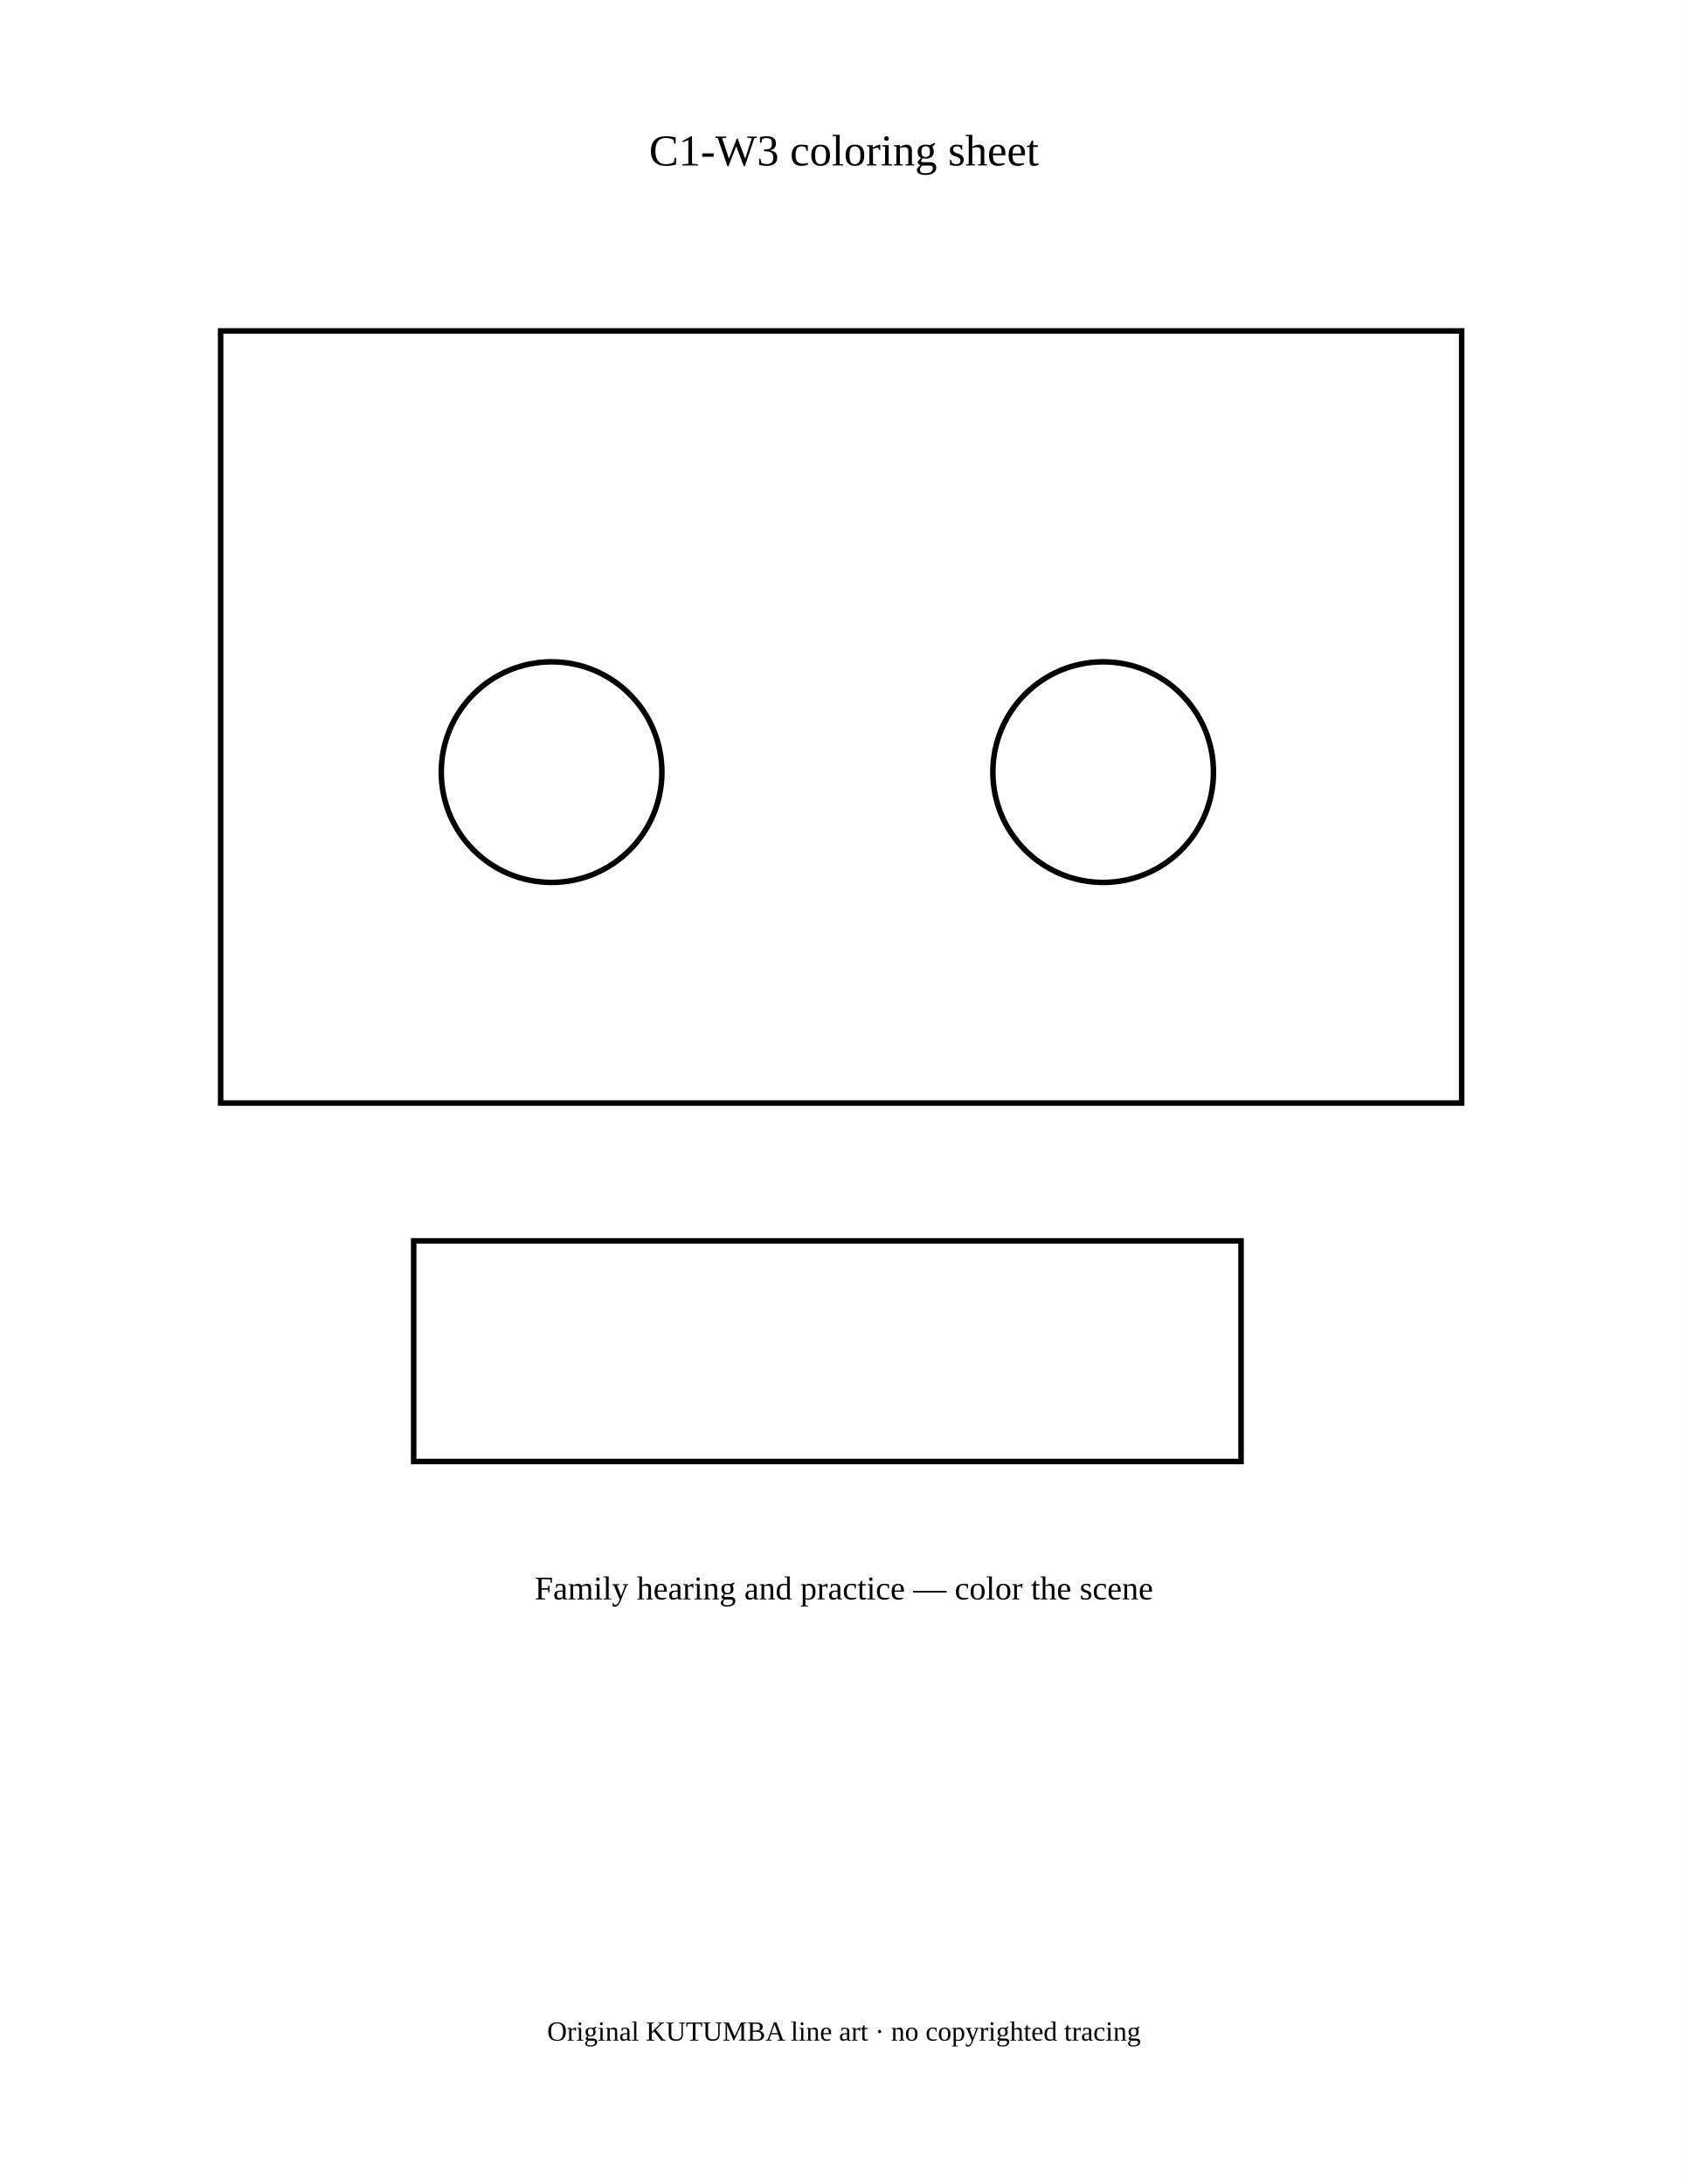
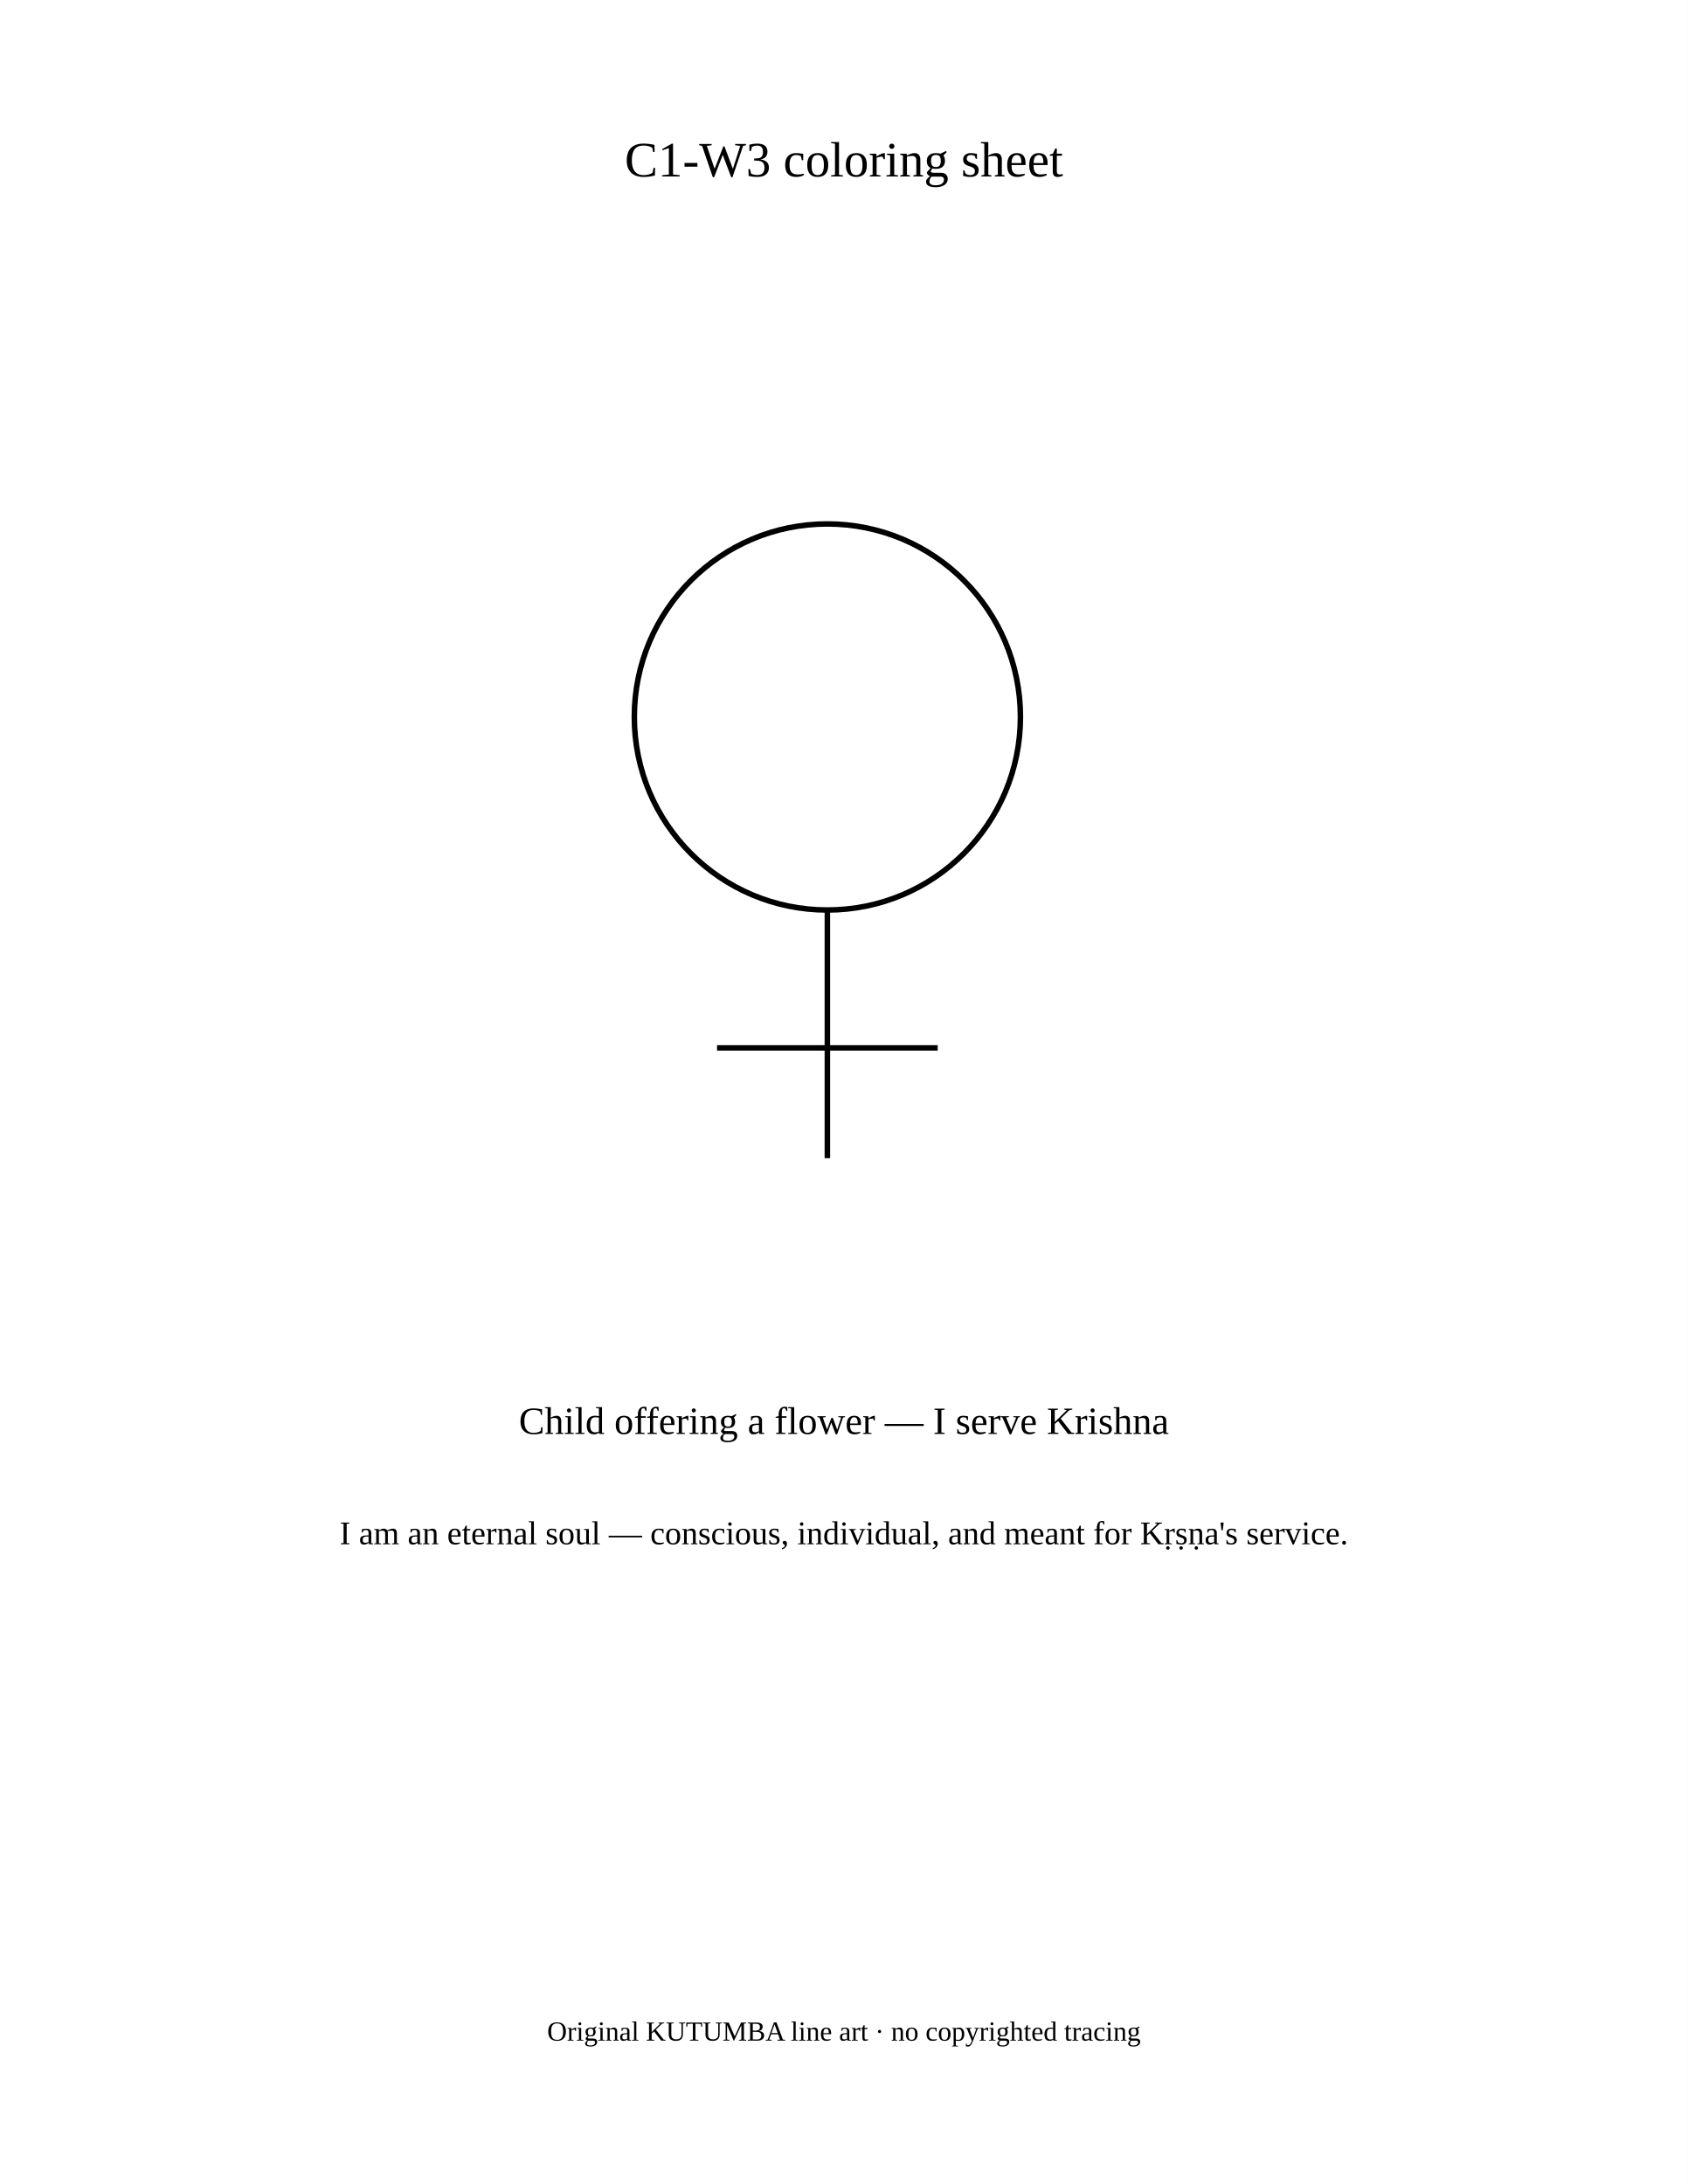
<svg xmlns="http://www.w3.org/2000/svg" viewBox="0 0 612 792" role="img">
  <rect width="612" height="792" fill="#ffffff" />
-   <text x="306" y="60" text-anchor="middle" font-size="16">C1-W3 coloring sheet</text>
-   <rect x="80" y="120" width="450" height="280" fill="none" stroke="#000" stroke-width="2" />
-   <circle cx="200" cy="280" r="40" fill="none" stroke="#000" stroke-width="2" />
-   <circle cx="400" cy="280" r="40" fill="none" stroke="#000" stroke-width="2" />
-   <rect x="150" y="450" width="300" height="80" fill="none" stroke="#000" stroke-width="2" />
-   <text x="306" y="580" text-anchor="middle" font-size="12">Family hearing and practice — color the scene</text>
+   <text x="306" y="64" text-anchor="middle" font-size="18">C1-W3 coloring sheet</text>
+   <circle cx="300" cy="260" r="70" fill="none" stroke="#000" stroke-width="2" />
+   <path d="M300 330 L300 420" stroke="#000" stroke-width="2" />
+   <path d="M260 380 L340 380" stroke="#000" stroke-width="2" />
+   <text x="306" y="520" text-anchor="middle" font-size="14">Child offering a flower — I serve Krishna</text>
+   <text x="306" y="560" text-anchor="middle" font-size="12">I am an eternal soul — conscious, individual, and meant for Kṛṣṇa's service.</text>
  <text x="306" y="740" text-anchor="middle" font-size="10">Original KUTUMBA line art · no copyrighted tracing</text>
</svg>
